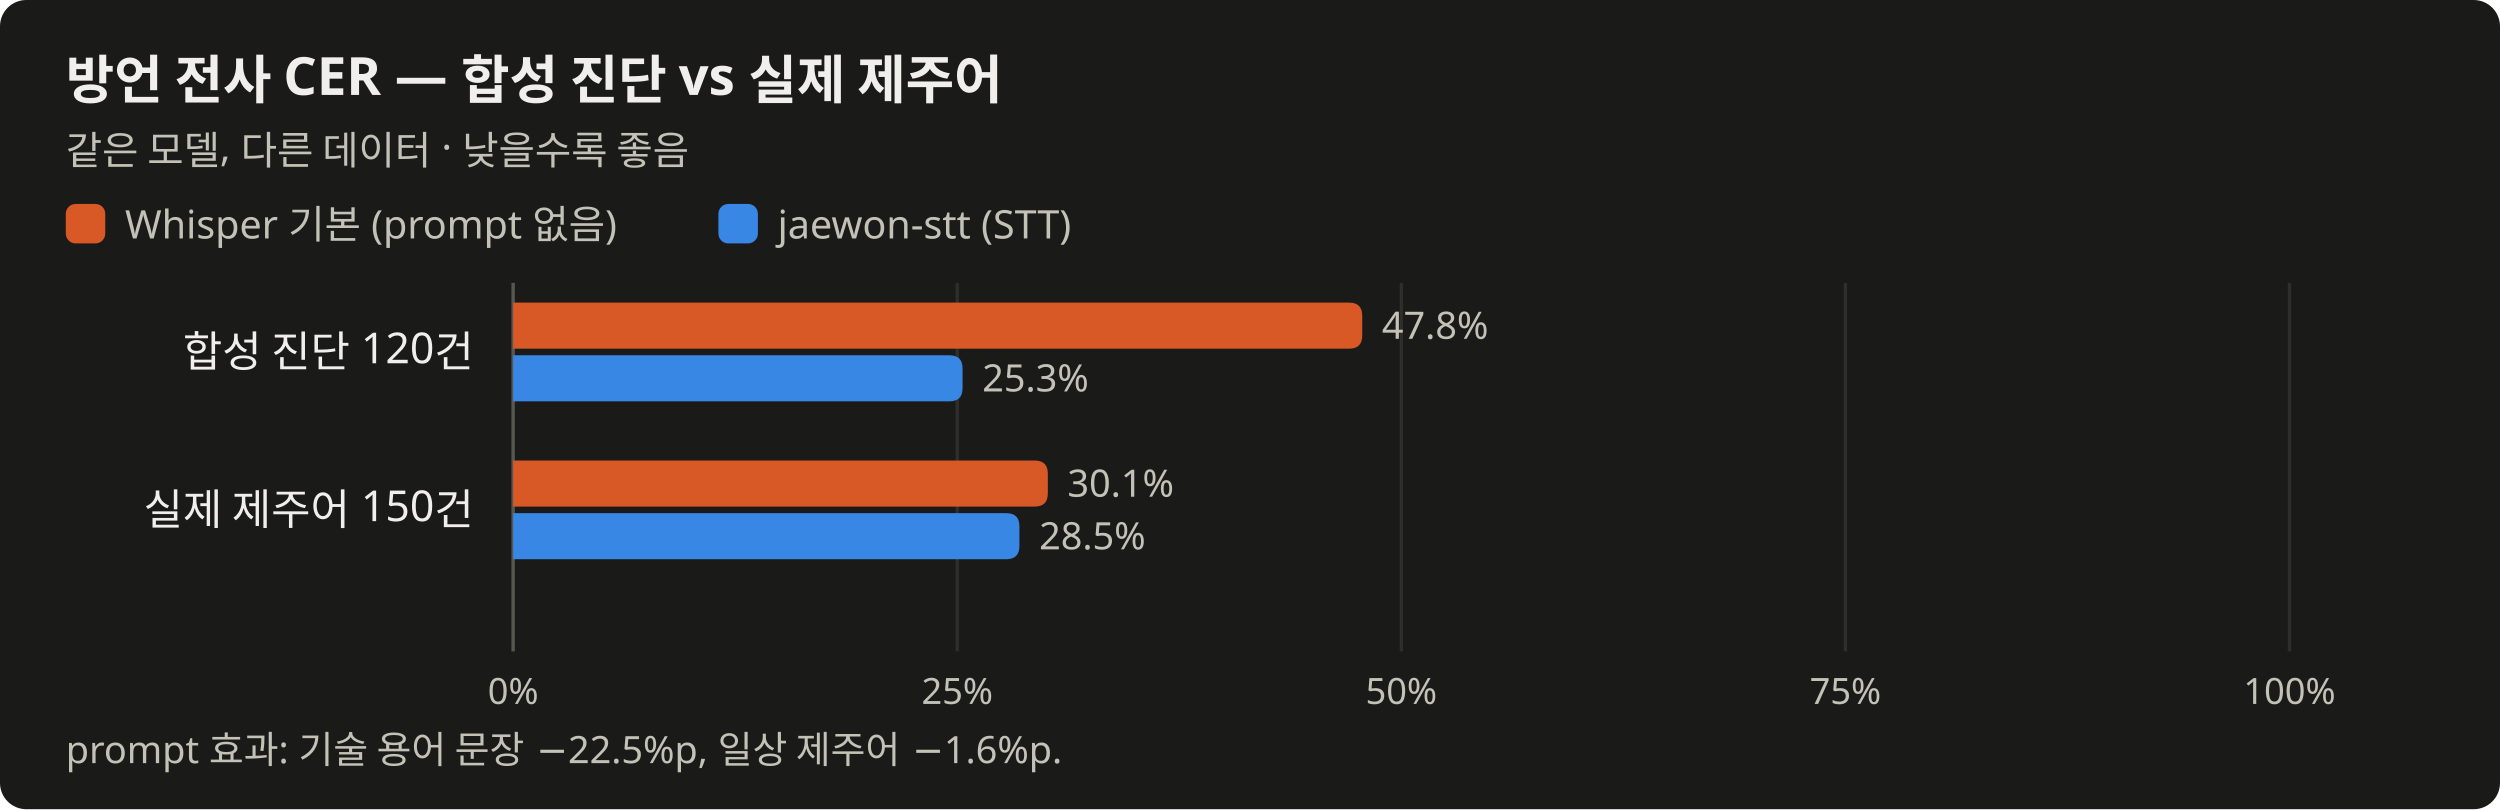
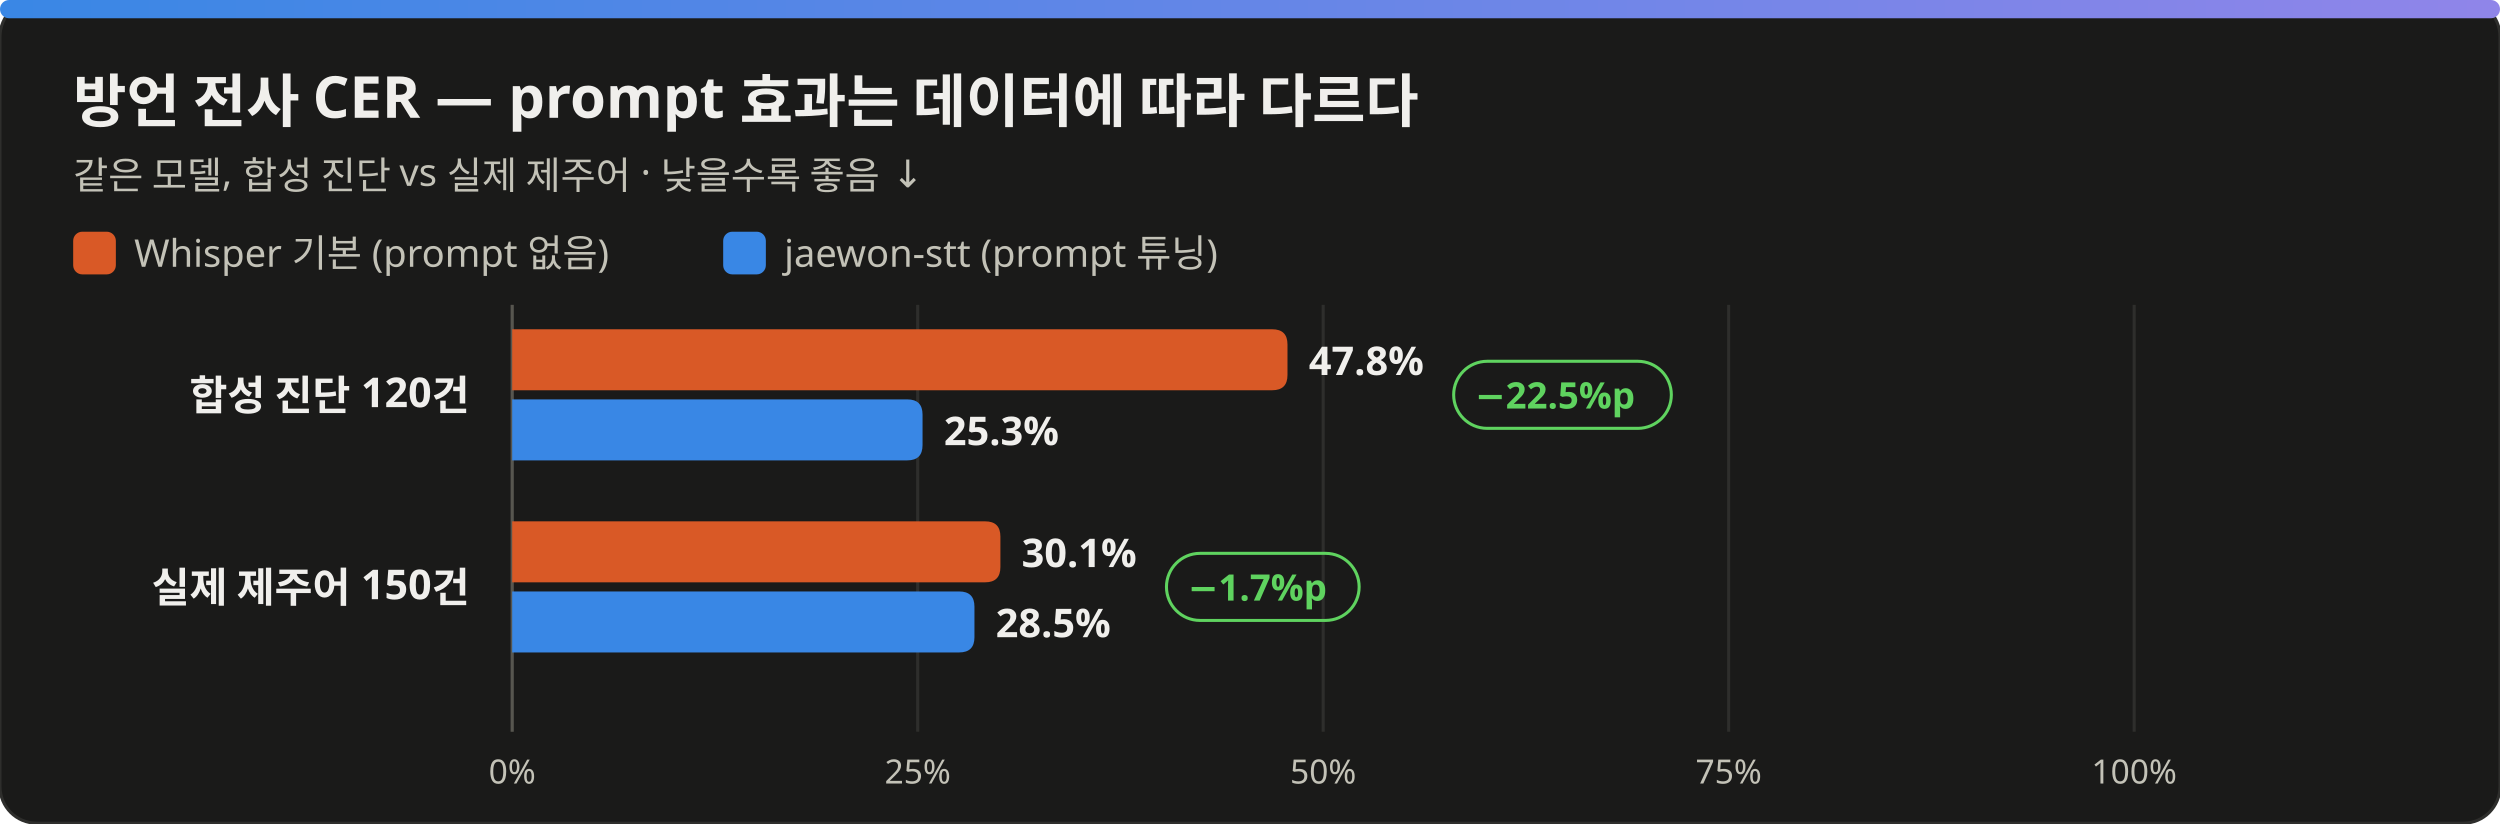
- <svg xmlns="http://www.w3.org/2000/svg" width="760" height="246" viewBox="0 0 760 246" font-family="Pretendard, 'Noto Sans KR', 'Malgun Gothic', 'Apple SD Gothic Neo', sans-serif" role="img" aria-label="방언 전사 CER — 합성 진단 vs 실제 제주어">
-   <rect width="100%" height="100%" rx="8" fill="#1a1a19" />
-   <text x="20" y="30" font-size="16" font-weight="600" fill="#f0efec">방언 전사 CER — 합성 진단 vs 실제 제주어</text>
-   <text x="20" y="50" font-size="12" fill="#c3c2b7">같은 모델, 다른 데이터 · 낮을수록 좋음</text>
-   <rect x="20" y="62" width="12" height="12" rx="3" fill="#d95926" />
-   <text x="38" y="72.5" font-size="12" fill="#c3c2b7">Whisper 기본 (prompt 없음)</text>
-   <rect x="218.4" y="62" width="12" height="12" rx="3" fill="#3987e5" />
-   <text x="236.4" y="72.5" font-size="12" fill="#c3c2b7">jaewon-stt (STT)</text>
-   <line x1="156.0" y1="86" x2="156.0" y2="198" stroke="#2e2e2c" stroke-width="1" />
-   <text x="156.0" y="214" font-size="11" text-anchor="middle" fill="#c3c2b7">0%</text>
-   <line x1="291.0" y1="86" x2="291.0" y2="198" stroke="#2e2e2c" stroke-width="1" />
-   <text x="291.0" y="214" font-size="11" text-anchor="middle" fill="#c3c2b7">25%</text>
-   <line x1="426.0" y1="86" x2="426.0" y2="198" stroke="#2e2e2c" stroke-width="1" />
-   <text x="426.0" y="214" font-size="11" text-anchor="middle" fill="#c3c2b7">50%</text>
-   <line x1="561.0" y1="86" x2="561.0" y2="198" stroke="#2e2e2c" stroke-width="1" />
-   <text x="561.0" y="214" font-size="11" text-anchor="middle" fill="#c3c2b7">75%</text>
-   <line x1="696.0" y1="86" x2="696.0" y2="198" stroke="#2e2e2c" stroke-width="1" />
-   <text x="696.0" y="214" font-size="11" text-anchor="middle" fill="#c3c2b7">100%</text>
-   <line x1="156" y1="86" x2="156" y2="198" stroke="#57564f" stroke-width="1" />
-   <text x="144" y="111.5" font-size="13" text-anchor="end" fill="#f0efec">합성 진단 120건</text>
-   <path d="M156,92 H410.12 Q414.12,92 414.12,96 V102 Q414.12,106 410.12,106 H156 Z" fill="#d95926" />
-   <text x="420.1" y="103" font-size="11.5" fill="#c3c2b7">47.8%</text>
-   <path d="M156,108 H288.62 Q292.62,108 292.62,112 V118 Q292.62,122 288.62,122 H156 Z" fill="#3987e5" />
-   <text x="298.6" y="119" font-size="11.5" fill="#c3c2b7">25.3%</text>
-   <text x="144" y="159.5" font-size="13" text-anchor="end" fill="#f0efec">실제 제주어 150건</text>
-   <path d="M156,140 H314.54 Q318.54,140 318.54,144 V150 Q318.54,154 314.54,154 H156 Z" fill="#d95926" />
-   <text x="324.5" y="151" font-size="11.5" fill="#c3c2b7">30.1%</text>
-   <path d="M156,156 H305.9 Q309.9,156 309.9,160 V166 Q309.9,170 305.9,170 H156 Z" fill="#3987e5" />
-   <text x="315.9" y="167" font-size="11.5" fill="#c3c2b7">28.5%</text>
-   <text x="20" y="232" font-size="11.5" fill="#c3c2b7">prompt 효과: 기술 용어 문장 −22.5%p, 일상 제주어 −1.6%p.</text>
+ <svg xmlns="http://www.w3.org/2000/svg" width="820" height="270" viewBox="0 0 820 270" font-family="Pretendard, 'Noto Sans KR', 'Malgun Gothic', 'Apple SD Gothic Neo', sans-serif" role="img" aria-label="방언 전사 CER — prompt 효과는 데이터에 따라 다르다">
+   <defs>
+     <linearGradient id="gdatasetcer" x1="0" x2="1">
+       <stop offset="0" stop-color="#3987e5" />
+       <stop offset="1" stop-color="#9085e9" />
+     </linearGradient>
+   </defs>
+   <rect width="100%" height="100%" rx="12" fill="#1a1a19" stroke="#2e2e2c" />
+   <rect x="0" y="0" width="820" height="6" rx="3" fill="url(#gdatasetcer)" />
+   <text x="24" y="40" font-size="19" font-weight="700" fill="#f0efec">방언 전사 CER — prompt 효과는 데이터에 따라 다르다</text>
+   <text x="24" y="62" font-size="12.5" fill="#c3c2b7">같은 모델, 합성 진단 vs 실제 제주어 · 낮을수록 좋음 ↓</text>
+   <rect x="24" y="76" width="14" height="14" rx="3" fill="#d95926" />
+   <text x="44" y="87.5" font-size="12.5" fill="#c3c2b7">Whisper 기본 (prompt 없음)</text>
+   <rect x="237.2" y="76" width="14" height="14" rx="3" fill="#3987e5" />
+   <text x="257.2" y="87.5" font-size="12.5" fill="#c3c2b7">jaewon-stt (prompt 튜닝)</text>
+   <line x1="168.0" y1="100" x2="168.0" y2="240" stroke="#2e2e2c" />
+   <text x="168.0" y="257" font-size="11" text-anchor="middle" fill="#c3c2b7">0%</text>
+   <line x1="301.0" y1="100" x2="301.0" y2="240" stroke="#2e2e2c" />
+   <text x="301.0" y="257" font-size="11" text-anchor="middle" fill="#c3c2b7">25%</text>
+   <line x1="434.0" y1="100" x2="434.0" y2="240" stroke="#2e2e2c" />
+   <text x="434.0" y="257" font-size="11" text-anchor="middle" fill="#c3c2b7">50%</text>
+   <line x1="567.0" y1="100" x2="567.0" y2="240" stroke="#2e2e2c" />
+   <text x="567.0" y="257" font-size="11" text-anchor="middle" fill="#c3c2b7">75%</text>
+   <line x1="700.0" y1="100" x2="700.0" y2="240" stroke="#2e2e2c" />
+   <text x="700.0" y="257" font-size="11" text-anchor="middle" fill="#c3c2b7">100%</text>
+   <line x1="168" y1="100" x2="168" y2="240" stroke="#57564f" />
+   <text x="154" y="134.5" font-size="13.5" font-weight="600" text-anchor="end" fill="#f0efec">합성 진단 120건</text>
+   <path d="M168,108 H417.296 Q422.296,108 422.296,113 V123 Q422.296,128 417.296,128 H168 Z" fill="#d95926" />
+   <text x="429.3" y="123" font-size="13" font-weight="700" fill="#f0efec">47.8%</text>
+   <path d="M168,131 H297.596 Q302.596,131 302.596,136 V146 Q302.596,151 297.596,151 H168 Z" fill="#3987e5" />
+   <text x="309.6" y="146" font-size="13" font-weight="700" fill="#f0efec">25.3%</text>
+   <rect x="476.8" y="118.5" width="71.4" height="22" rx="11" fill="none" stroke="#5fd35f" />
+   <text x="483.8" y="134.0" font-size="12" font-weight="700" fill="#5fd35f">−22.5%p</text>
+   <text x="154" y="197.5" font-size="13.5" font-weight="600" text-anchor="end" fill="#f0efec">실제 제주어 150건</text>
+   <path d="M168,171 H323.132 Q328.132,171 328.132,176 V186 Q328.132,191 323.132,191 H168 Z" fill="#d95926" />
+   <text x="335.1" y="186" font-size="13" font-weight="700" fill="#f0efec">30.1%</text>
+   <path d="M168,194 H314.62 Q319.62,194 319.62,199 V209 Q319.62,214 314.62,214 H168 Z" fill="#3987e5" />
+   <text x="326.6" y="209" font-size="13" font-weight="700" fill="#f0efec">28.5%</text>
+   <rect x="382.6" y="181.5" width="63.2" height="22" rx="11" fill="none" stroke="#5fd35f" />
+   <text x="389.6" y="197.0" font-size="12" font-weight="700" fill="#5fd35f">−1.7%p</text>
</svg>
